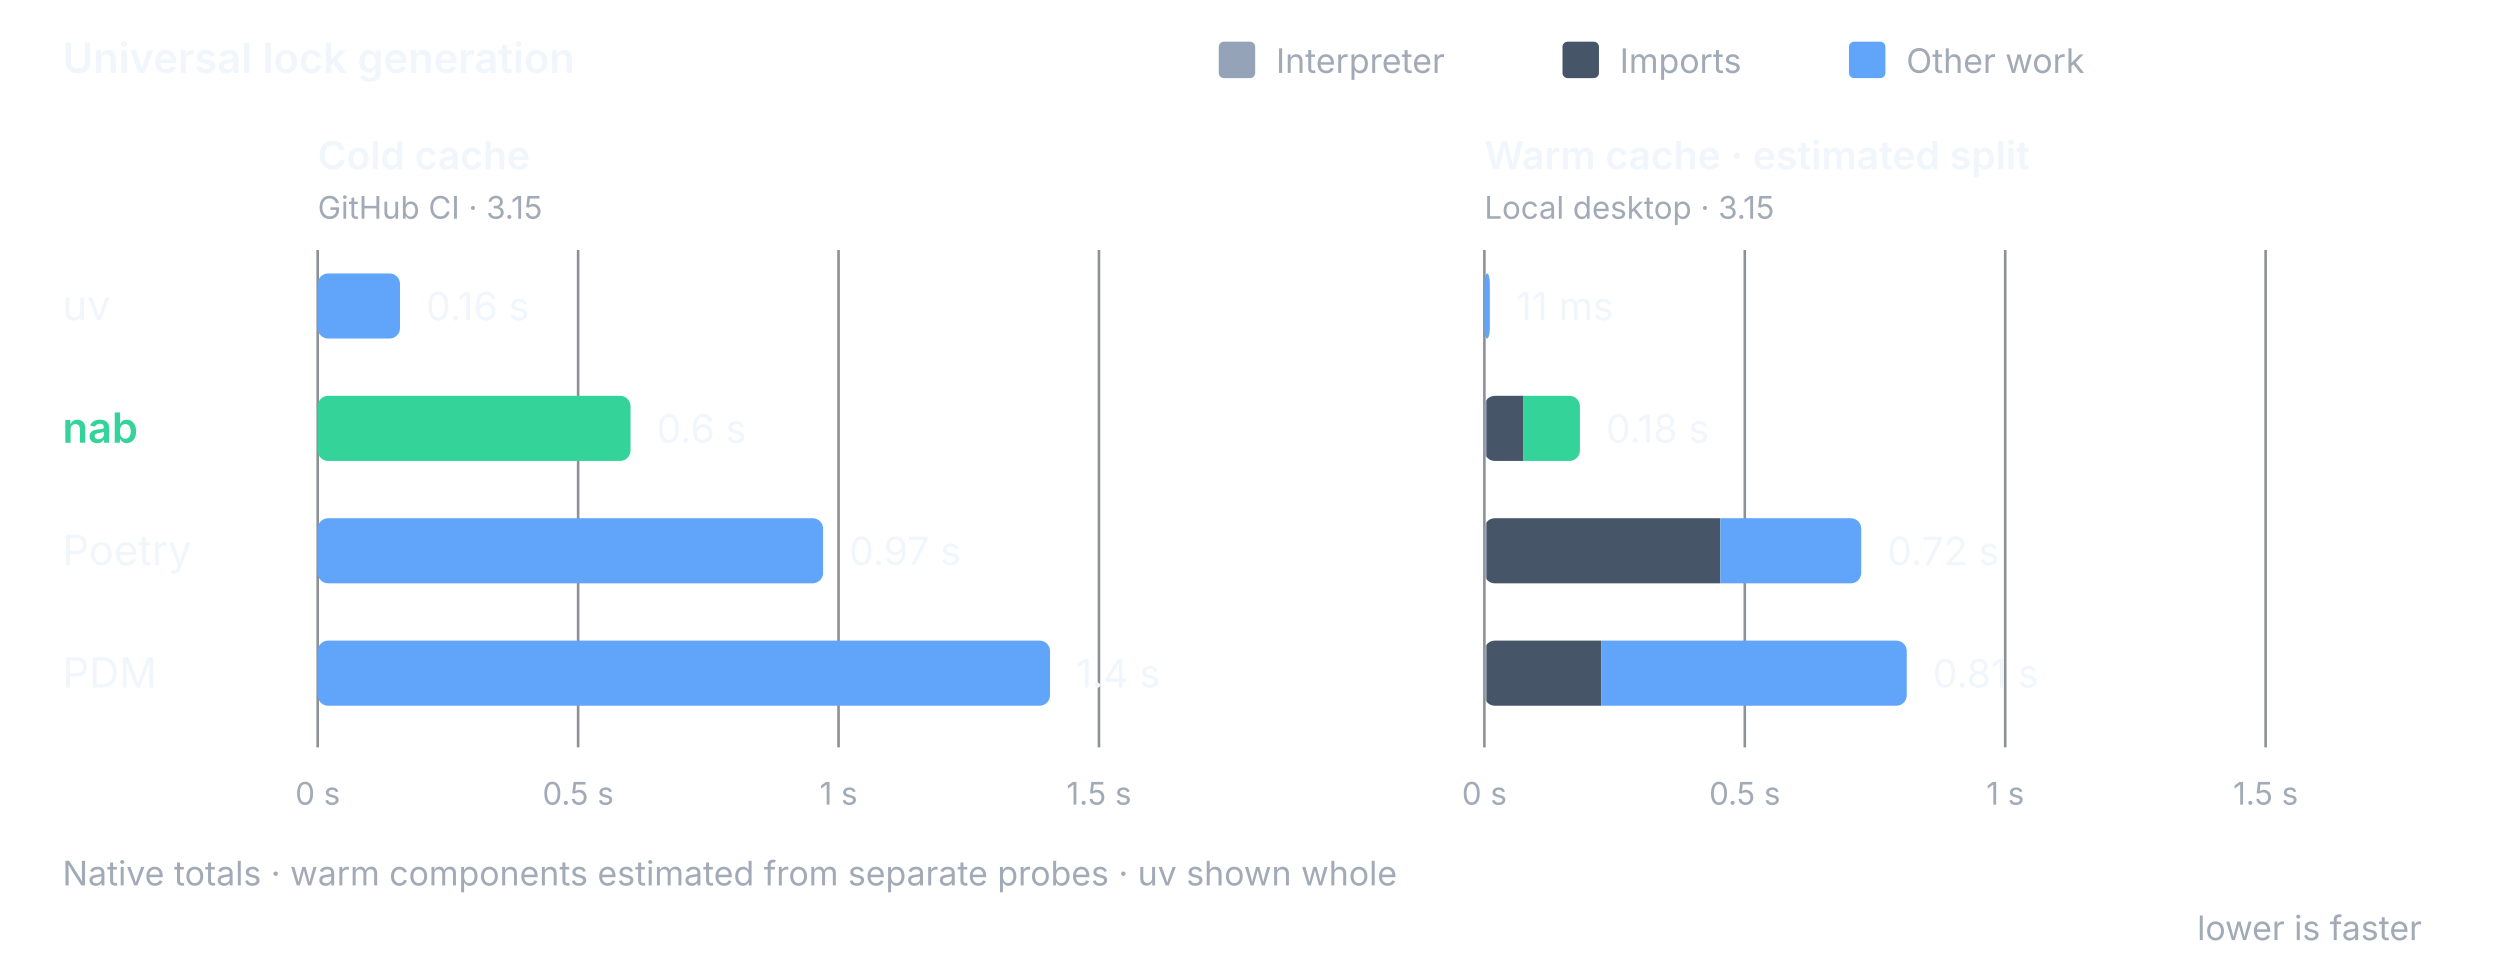
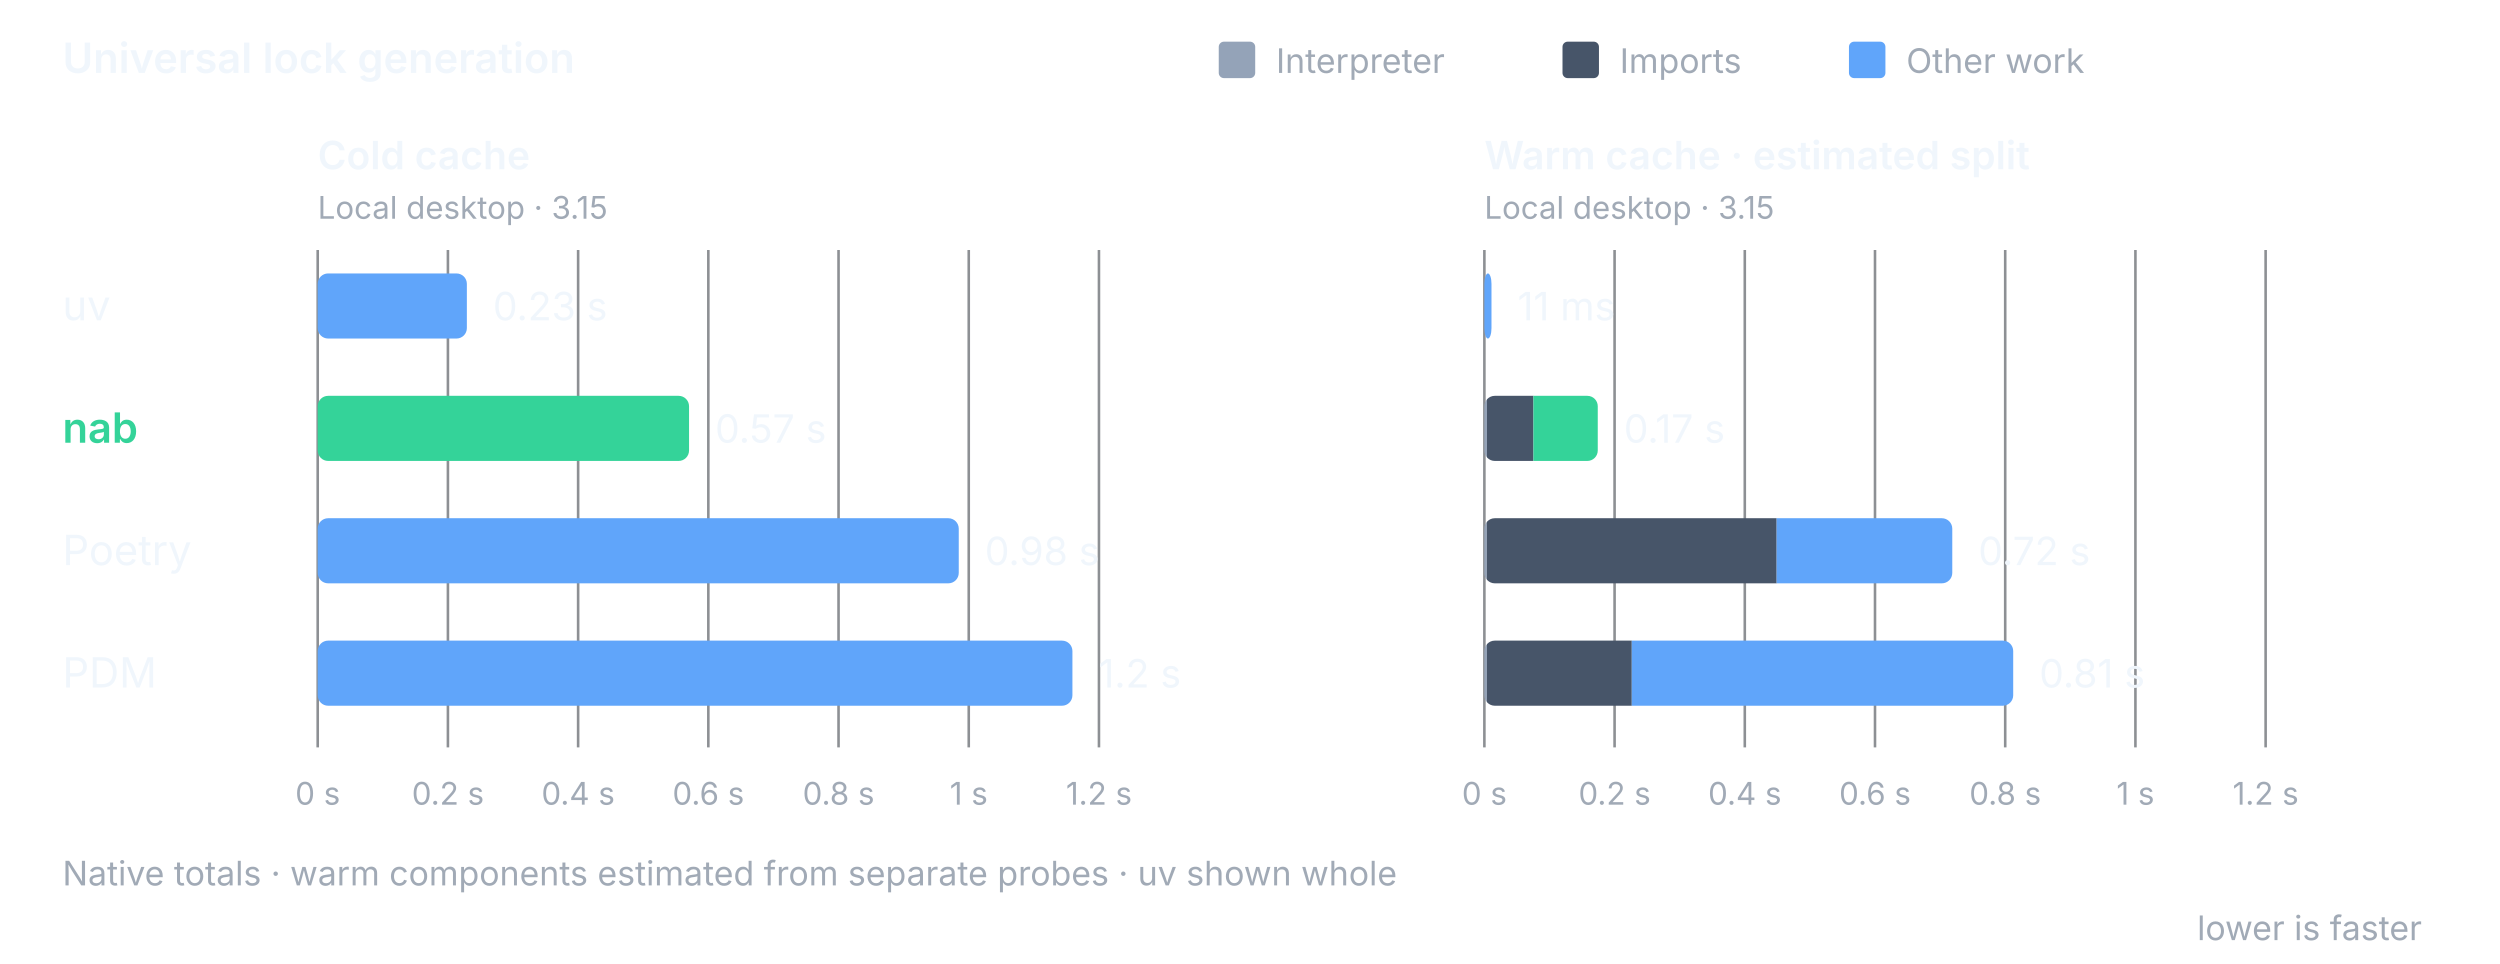
<svg xmlns="http://www.w3.org/2000/svg" width="960" height="370" viewBox="0 0 960 370" role="img" aria-labelledby="title desc">
  <g font-family="-apple-system, BlinkMacSystemFont, Segoe UI, sans-serif">
    <text x="24" y="28" fill="#f0f6fc" font-size="16" font-weight="600">Universal lock generation</text>
    <rect x="468" y="16" width="14" height="14" rx="2" fill="#94a3b8" />
    <text x="490" y="28" fill="#a1aab6" font-size="13">Interpreter</text>
    <rect x="600" y="16" width="14" height="14" rx="2" fill="#475569" />
    <text x="622" y="28" fill="#a1aab6" font-size="13">Imports</text>
    <rect x="710" y="16" width="14" height="14" rx="2" fill="#60a5fa" />
    <text x="732" y="28" fill="#a1aab6" font-size="13">Other work</text>
    <text x="122" y="65" fill="#f0f6fc" font-size="15" font-weight="600">Cold cache</text>
-     <text x="122" y="84" fill="#a1aab6" font-size="12">GitHub CI · 3.15</text>
+     <text x="122" y="84" fill="#a1aab6" font-size="12">Local desktop · 3.15</text>
    <path d="M122.000 96V287" stroke="#30363d" stroke-opacity="0.55" />
    <text x="122.000" y="309" fill="#a1aab6" font-size="12" text-anchor="middle">0 s</text>
+     <path d="M172.000 96V287" stroke="#30363d" stroke-opacity="0.55" />
+     <text x="172.000" y="309" fill="#a1aab6" font-size="12" text-anchor="middle">0.2 s</text>
    <path d="M222.000 96V287" stroke="#30363d" stroke-opacity="0.55" />
-     <text x="222.000" y="309" fill="#a1aab6" font-size="12" text-anchor="middle">0.5 s</text>
+     <text x="222.000" y="309" fill="#a1aab6" font-size="12" text-anchor="middle">0.4 s</text>
+     <path d="M272.000 96V287" stroke="#30363d" stroke-opacity="0.55" />
+     <text x="272.000" y="309" fill="#a1aab6" font-size="12" text-anchor="middle">0.6 s</text>
    <path d="M322.000 96V287" stroke="#30363d" stroke-opacity="0.55" />
-     <text x="322.000" y="309" fill="#a1aab6" font-size="12" text-anchor="middle">1 s</text>
+     <text x="322.000" y="309" fill="#a1aab6" font-size="12" text-anchor="middle">0.8 s</text>
+     <path d="M372.000 96V287" stroke="#30363d" stroke-opacity="0.55" />
+     <text x="372.000" y="309" fill="#a1aab6" font-size="12" text-anchor="middle">1 s</text>
    <path d="M422.000 96V287" stroke="#30363d" stroke-opacity="0.55" />
-     <text x="422.000" y="309" fill="#a1aab6" font-size="12" text-anchor="middle">1.5 s</text>
+     <text x="422.000" y="309" fill="#a1aab6" font-size="12" text-anchor="middle">1.2 s</text>
    <clipPath id="cold-uv">
-       <rect x="122" y="105" width="31.600" height="25" rx="4" />
+       <rect x="122" y="105" width="57.275" height="25" rx="4" />
    </clipPath>
    <g clip-path="url(#cold-uv)">
-       <rect x="122.000" y="105" width="31.600" height="25" fill="#60a5fa" />
+       <rect x="122.000" y="105" width="57.275" height="25" fill="#60a5fa" />
    </g>
-     <text x="163.600" y="123" fill="#f0f6fc" font-size="15">0.16 s</text>
+     <text x="189.275" y="123" fill="#f0f6fc" font-size="15">0.23 s</text>
    <clipPath id="cold-nab">
-       <rect x="122" y="152" width="120.129" height="25" rx="4" />
+       <rect x="122" y="152" width="142.594" height="25" rx="4" />
    </clipPath>
    <g clip-path="url(#cold-nab)">
-       <rect x="122.000" y="152" width="120.129" height="25" fill="#34d399" />
+       <rect x="122.000" y="152" width="142.594" height="25" fill="#34d399" />
    </g>
-     <text x="252.129" y="170" fill="#f0f6fc" font-size="15">0.6 s</text>
+     <text x="274.594" y="170" fill="#f0f6fc" font-size="15">0.57 s</text>
    <clipPath id="cold-poetry">
-       <rect x="122" y="199" width="194.065" height="25" rx="4" />
+       <rect x="122" y="199" width="246.161" height="25" rx="4" />
    </clipPath>
    <g clip-path="url(#cold-poetry)">
-       <rect x="122.000" y="199" width="194.065" height="25" fill="#60a5fa" />
+       <rect x="122.000" y="199" width="246.161" height="25" fill="#60a5fa" />
    </g>
-     <text x="326.065" y="217" fill="#f0f6fc" font-size="15">0.97 s</text>
+     <text x="378.161" y="217" fill="#f0f6fc" font-size="15">0.98 s</text>
    <clipPath id="cold-pdm">
-       <rect x="122" y="246" width="281.213" height="25" rx="4" />
+       <rect x="122" y="246" width="289.809" height="25" rx="4" />
    </clipPath>
    <g clip-path="url(#cold-pdm)">
-       <rect x="122.000" y="246" width="281.213" height="25" fill="#60a5fa" />
+       <rect x="122.000" y="246" width="289.809" height="25" fill="#60a5fa" />
    </g>
-     <text x="413.213" y="264" fill="#f0f6fc" font-size="15">1.4 s</text>
+     <text x="421.809" y="264" fill="#f0f6fc" font-size="15">1.2 s</text>
    <text x="570" y="65" fill="#f0f6fc" font-size="15" font-weight="600">Warm cache · estimated split</text>
    <text x="570" y="84" fill="#a1aab6" font-size="12">Local desktop · 3.15</text>
    <path d="M570.000 96V287" stroke="#30363d" stroke-opacity="0.55" />
    <text x="570.000" y="309" fill="#a1aab6" font-size="12" text-anchor="middle">0 s</text>
+     <path d="M620.000 96V287" stroke="#30363d" stroke-opacity="0.55" />
+     <text x="620.000" y="309" fill="#a1aab6" font-size="12" text-anchor="middle">0.2 s</text>
    <path d="M670.000 96V287" stroke="#30363d" stroke-opacity="0.55" />
-     <text x="670.000" y="309" fill="#a1aab6" font-size="12" text-anchor="middle">0.5 s</text>
+     <text x="670.000" y="309" fill="#a1aab6" font-size="12" text-anchor="middle">0.4 s</text>
+     <path d="M720.000 96V287" stroke="#30363d" stroke-opacity="0.55" />
+     <text x="720.000" y="309" fill="#a1aab6" font-size="12" text-anchor="middle">0.6 s</text>
    <path d="M770.000 96V287" stroke="#30363d" stroke-opacity="0.55" />
-     <text x="770.000" y="309" fill="#a1aab6" font-size="12" text-anchor="middle">1 s</text>
+     <text x="770.000" y="309" fill="#a1aab6" font-size="12" text-anchor="middle">0.8 s</text>
+     <path d="M820.000 96V287" stroke="#30363d" stroke-opacity="0.55" />
+     <text x="820.000" y="309" fill="#a1aab6" font-size="12" text-anchor="middle">1 s</text>
    <path d="M870.000 96V287" stroke="#30363d" stroke-opacity="0.55" />
-     <text x="870.000" y="309" fill="#a1aab6" font-size="12" text-anchor="middle">1.5 s</text>
+     <text x="870.000" y="309" fill="#a1aab6" font-size="12" text-anchor="middle">1.2 s</text>
    <clipPath id="warm-uv">
-       <rect x="570" y="105" width="2.108" height="25" rx="4" />
+       <rect x="570" y="105" width="2.730" height="25" rx="4" />
    </clipPath>
    <g clip-path="url(#warm-uv)">
-       <rect x="570.000" y="105" width="2.108" height="25" fill="#60a5fa" />
+       <rect x="570.000" y="105" width="2.730" height="25" fill="#60a5fa" />
    </g>
-     <text x="582.108" y="123" fill="#f0f6fc" font-size="15">11 ms</text>
+     <text x="582.730" y="123" fill="#f0f6fc" font-size="15">11 ms</text>
    <clipPath id="warm-nab">
-       <rect x="570" y="152" width="36.686" height="25" rx="4" />
+       <rect x="570" y="152" width="43.541" height="25" rx="4" />
    </clipPath>
    <g clip-path="url(#warm-nab)">
-       <rect x="570.000" y="152" width="0.748" height="25" fill="#94a3b8" />
-       <rect x="570.748" y="152" width="14.288" height="25" fill="#475569" />
-       <rect x="585.035" y="152" width="21.651" height="25" fill="#34d399" />
+       <rect x="570.000" y="152" width="0.997" height="25" fill="#94a3b8" />
+       <rect x="570.997" y="152" width="17.835" height="25" fill="#475569" />
+       <rect x="588.832" y="152" width="24.709" height="25" fill="#34d399" />
    </g>
-     <text x="616.686" y="170" fill="#f0f6fc" font-size="15">0.18 s</text>
+     <text x="623.541" y="170" fill="#f0f6fc" font-size="15">0.17 s</text>
    <clipPath id="warm-poetry">
-       <rect x="570" y="199" width="144.718" height="25" rx="4" />
+       <rect x="570" y="199" width="179.673" height="25" rx="4" />
    </clipPath>
    <g clip-path="url(#warm-poetry)">
-       <rect x="570.000" y="199" width="0.782" height="25" fill="#94a3b8" />
-       <rect x="570.782" y="199" width="89.843" height="25" fill="#475569" />
-       <rect x="660.624" y="199" width="54.094" height="25" fill="#60a5fa" />
+       <rect x="570.000" y="199" width="0.954" height="25" fill="#94a3b8" />
+       <rect x="570.954" y="199" width="111.284" height="25" fill="#475569" />
+       <rect x="682.238" y="199" width="67.435" height="25" fill="#60a5fa" />
    </g>
-     <text x="724.718" y="217" fill="#f0f6fc" font-size="15">0.72 s</text>
+     <text x="759.673" y="217" fill="#f0f6fc" font-size="15">0.72 s</text>
    <clipPath id="warm-pdm">
-       <rect x="570" y="246" width="162.192" height="25" rx="4" />
+       <rect x="570" y="246" width="203.070" height="25" rx="4" />
    </clipPath>
    <g clip-path="url(#warm-pdm)">
-       <rect x="570.000" y="246" width="0.787" height="25" fill="#94a3b8" />
-       <rect x="570.787" y="246" width="44.066" height="25" fill="#475569" />
-       <rect x="614.853" y="246" width="117.340" height="25" fill="#60a5fa" />
+       <rect x="570.000" y="246" width="0.984" height="25" fill="#94a3b8" />
+       <rect x="570.984" y="246" width="55.622" height="25" fill="#475569" />
+       <rect x="626.606" y="246" width="146.464" height="25" fill="#60a5fa" />
    </g>
-     <text x="742.192" y="264" fill="#f0f6fc" font-size="15">0.81 s</text>
+     <text x="783.070" y="264" fill="#f0f6fc" font-size="15">0.81 s</text>
    <text x="24" y="123" fill="#f0f6fc" font-size="16" font-weight="400">uv</text>
    <text x="24" y="170" fill="#34d399" font-size="16" font-weight="600">nab</text>
    <text x="24" y="217" fill="#f0f6fc" font-size="16" font-weight="400">Poetry</text>
    <text x="24" y="264" fill="#f0f6fc" font-size="16" font-weight="400">PDM</text>
    <text x="24" y="340" fill="#a1aab6" font-size="13">Native totals · warm components estimated from separate probes · uv shown whole</text>
    <text x="930" y="361" text-anchor="end" fill="#a1aab6" font-size="13">lower is faster</text>
  </g>
</svg>
